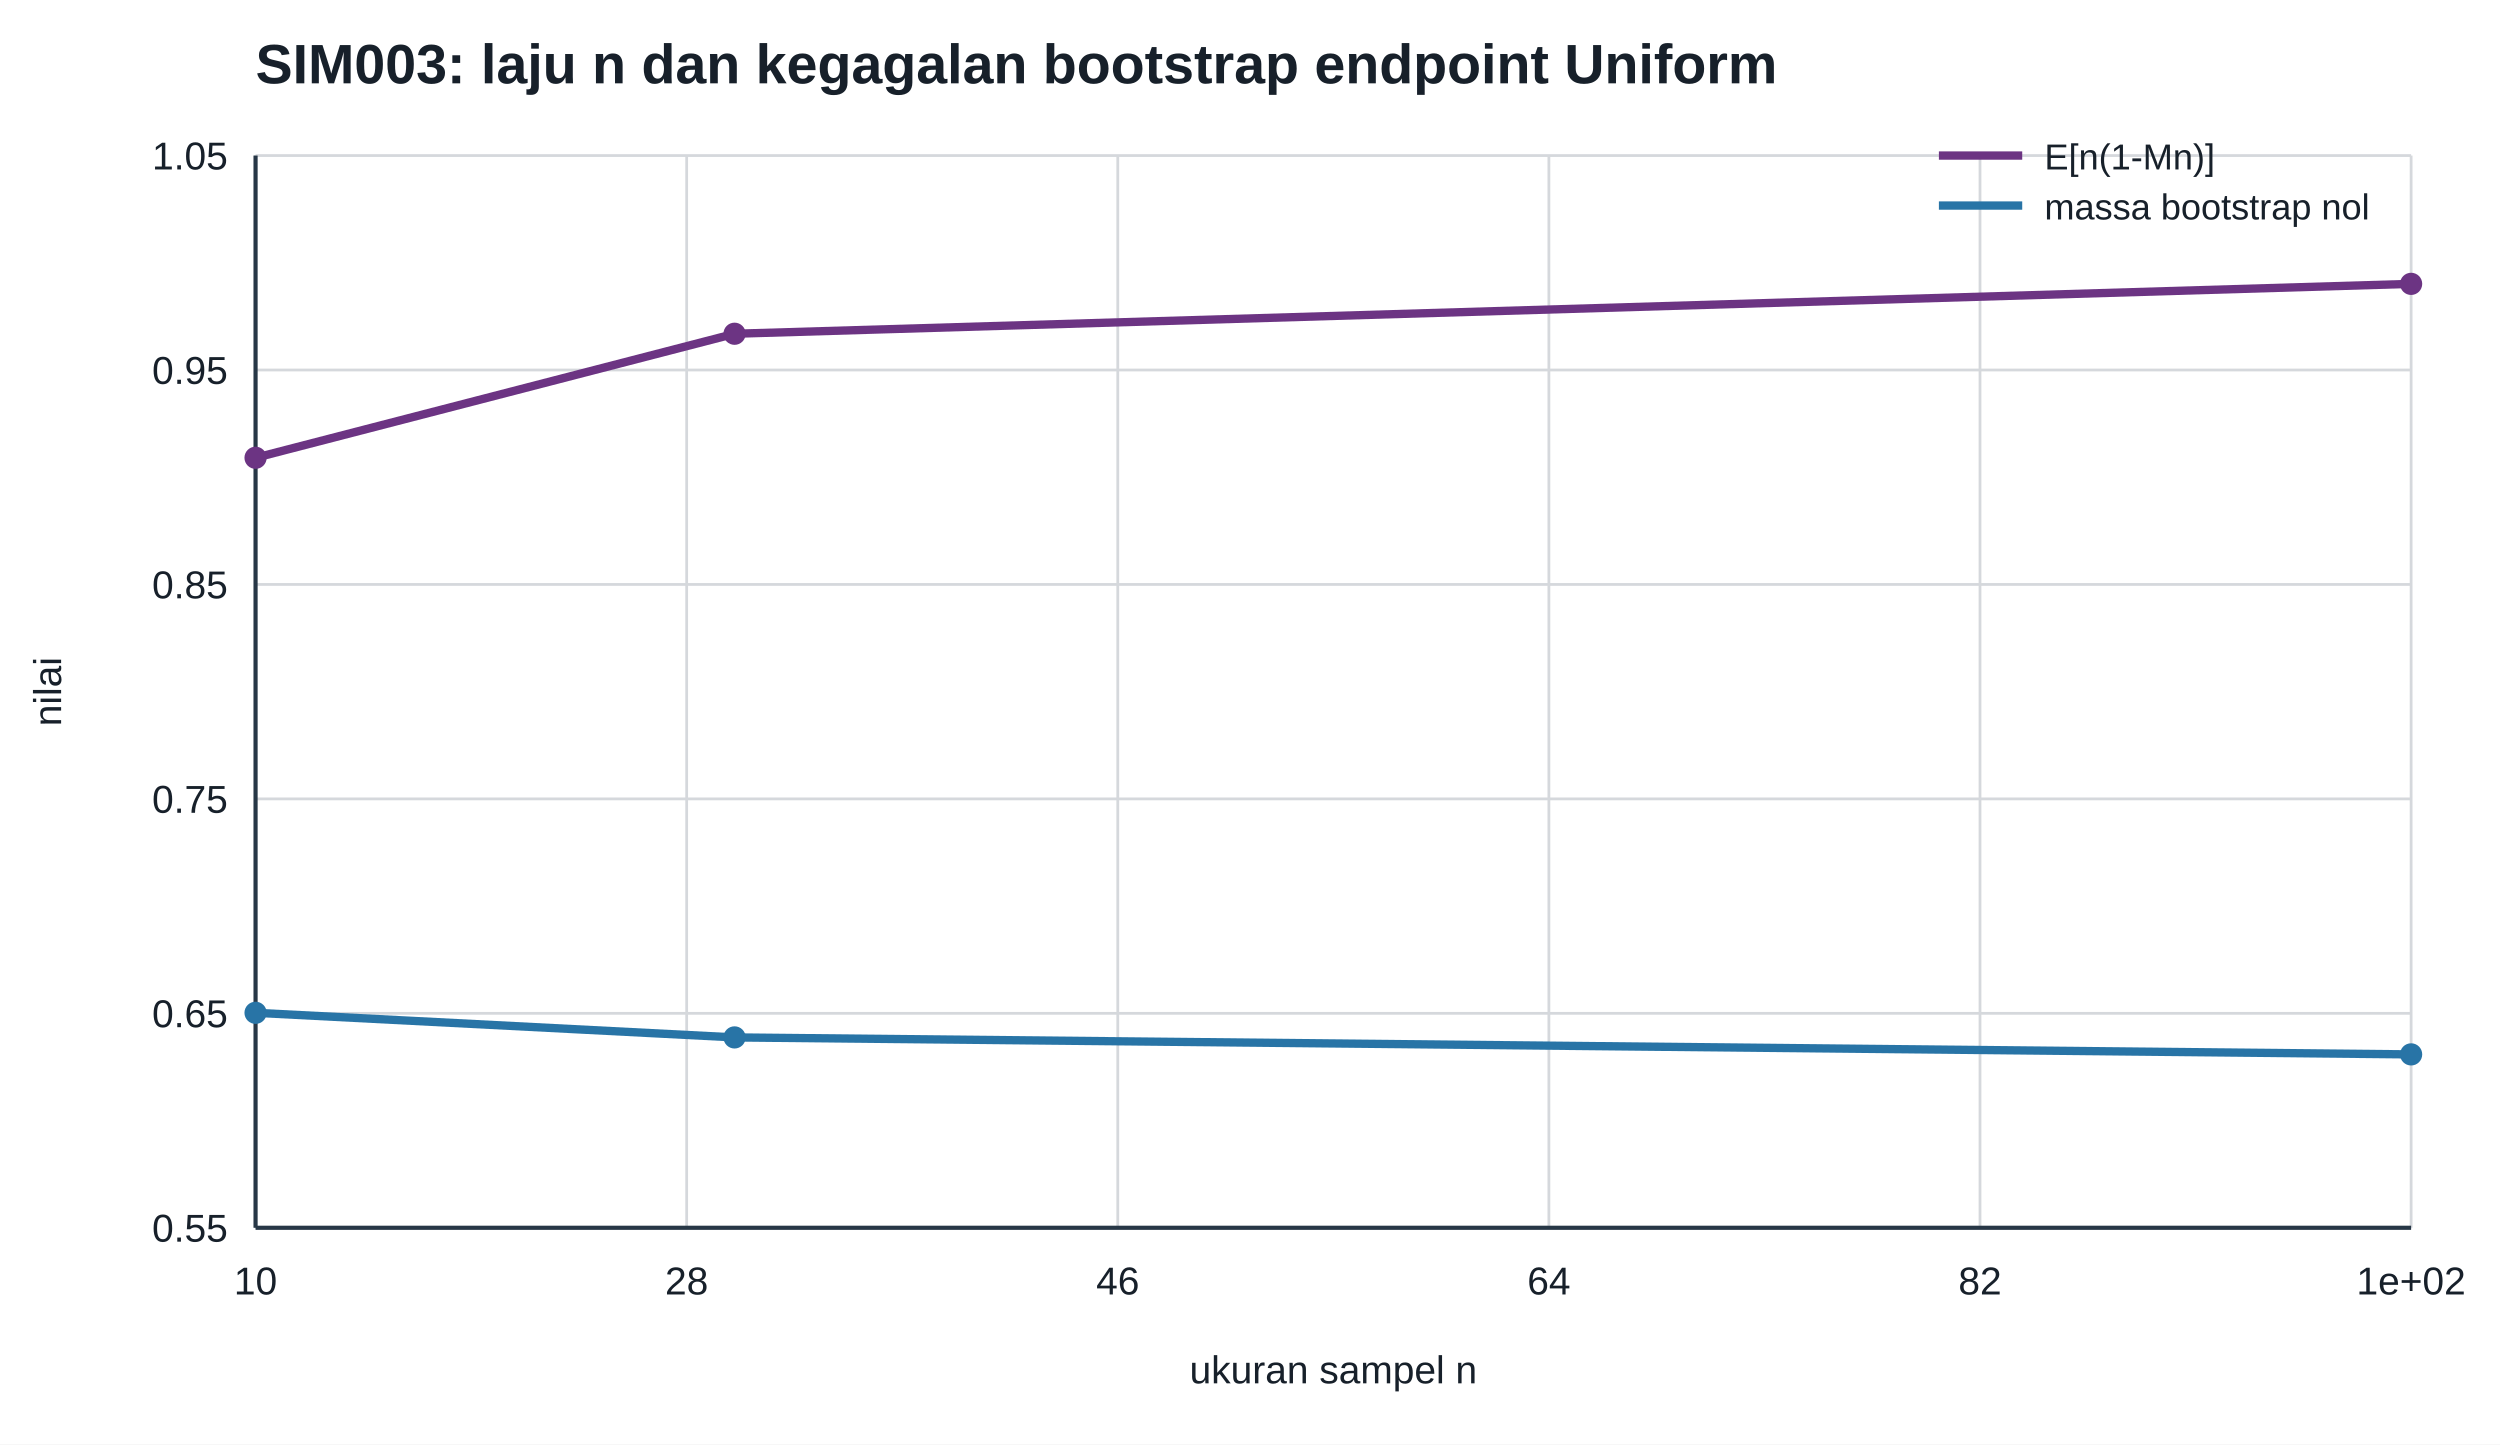
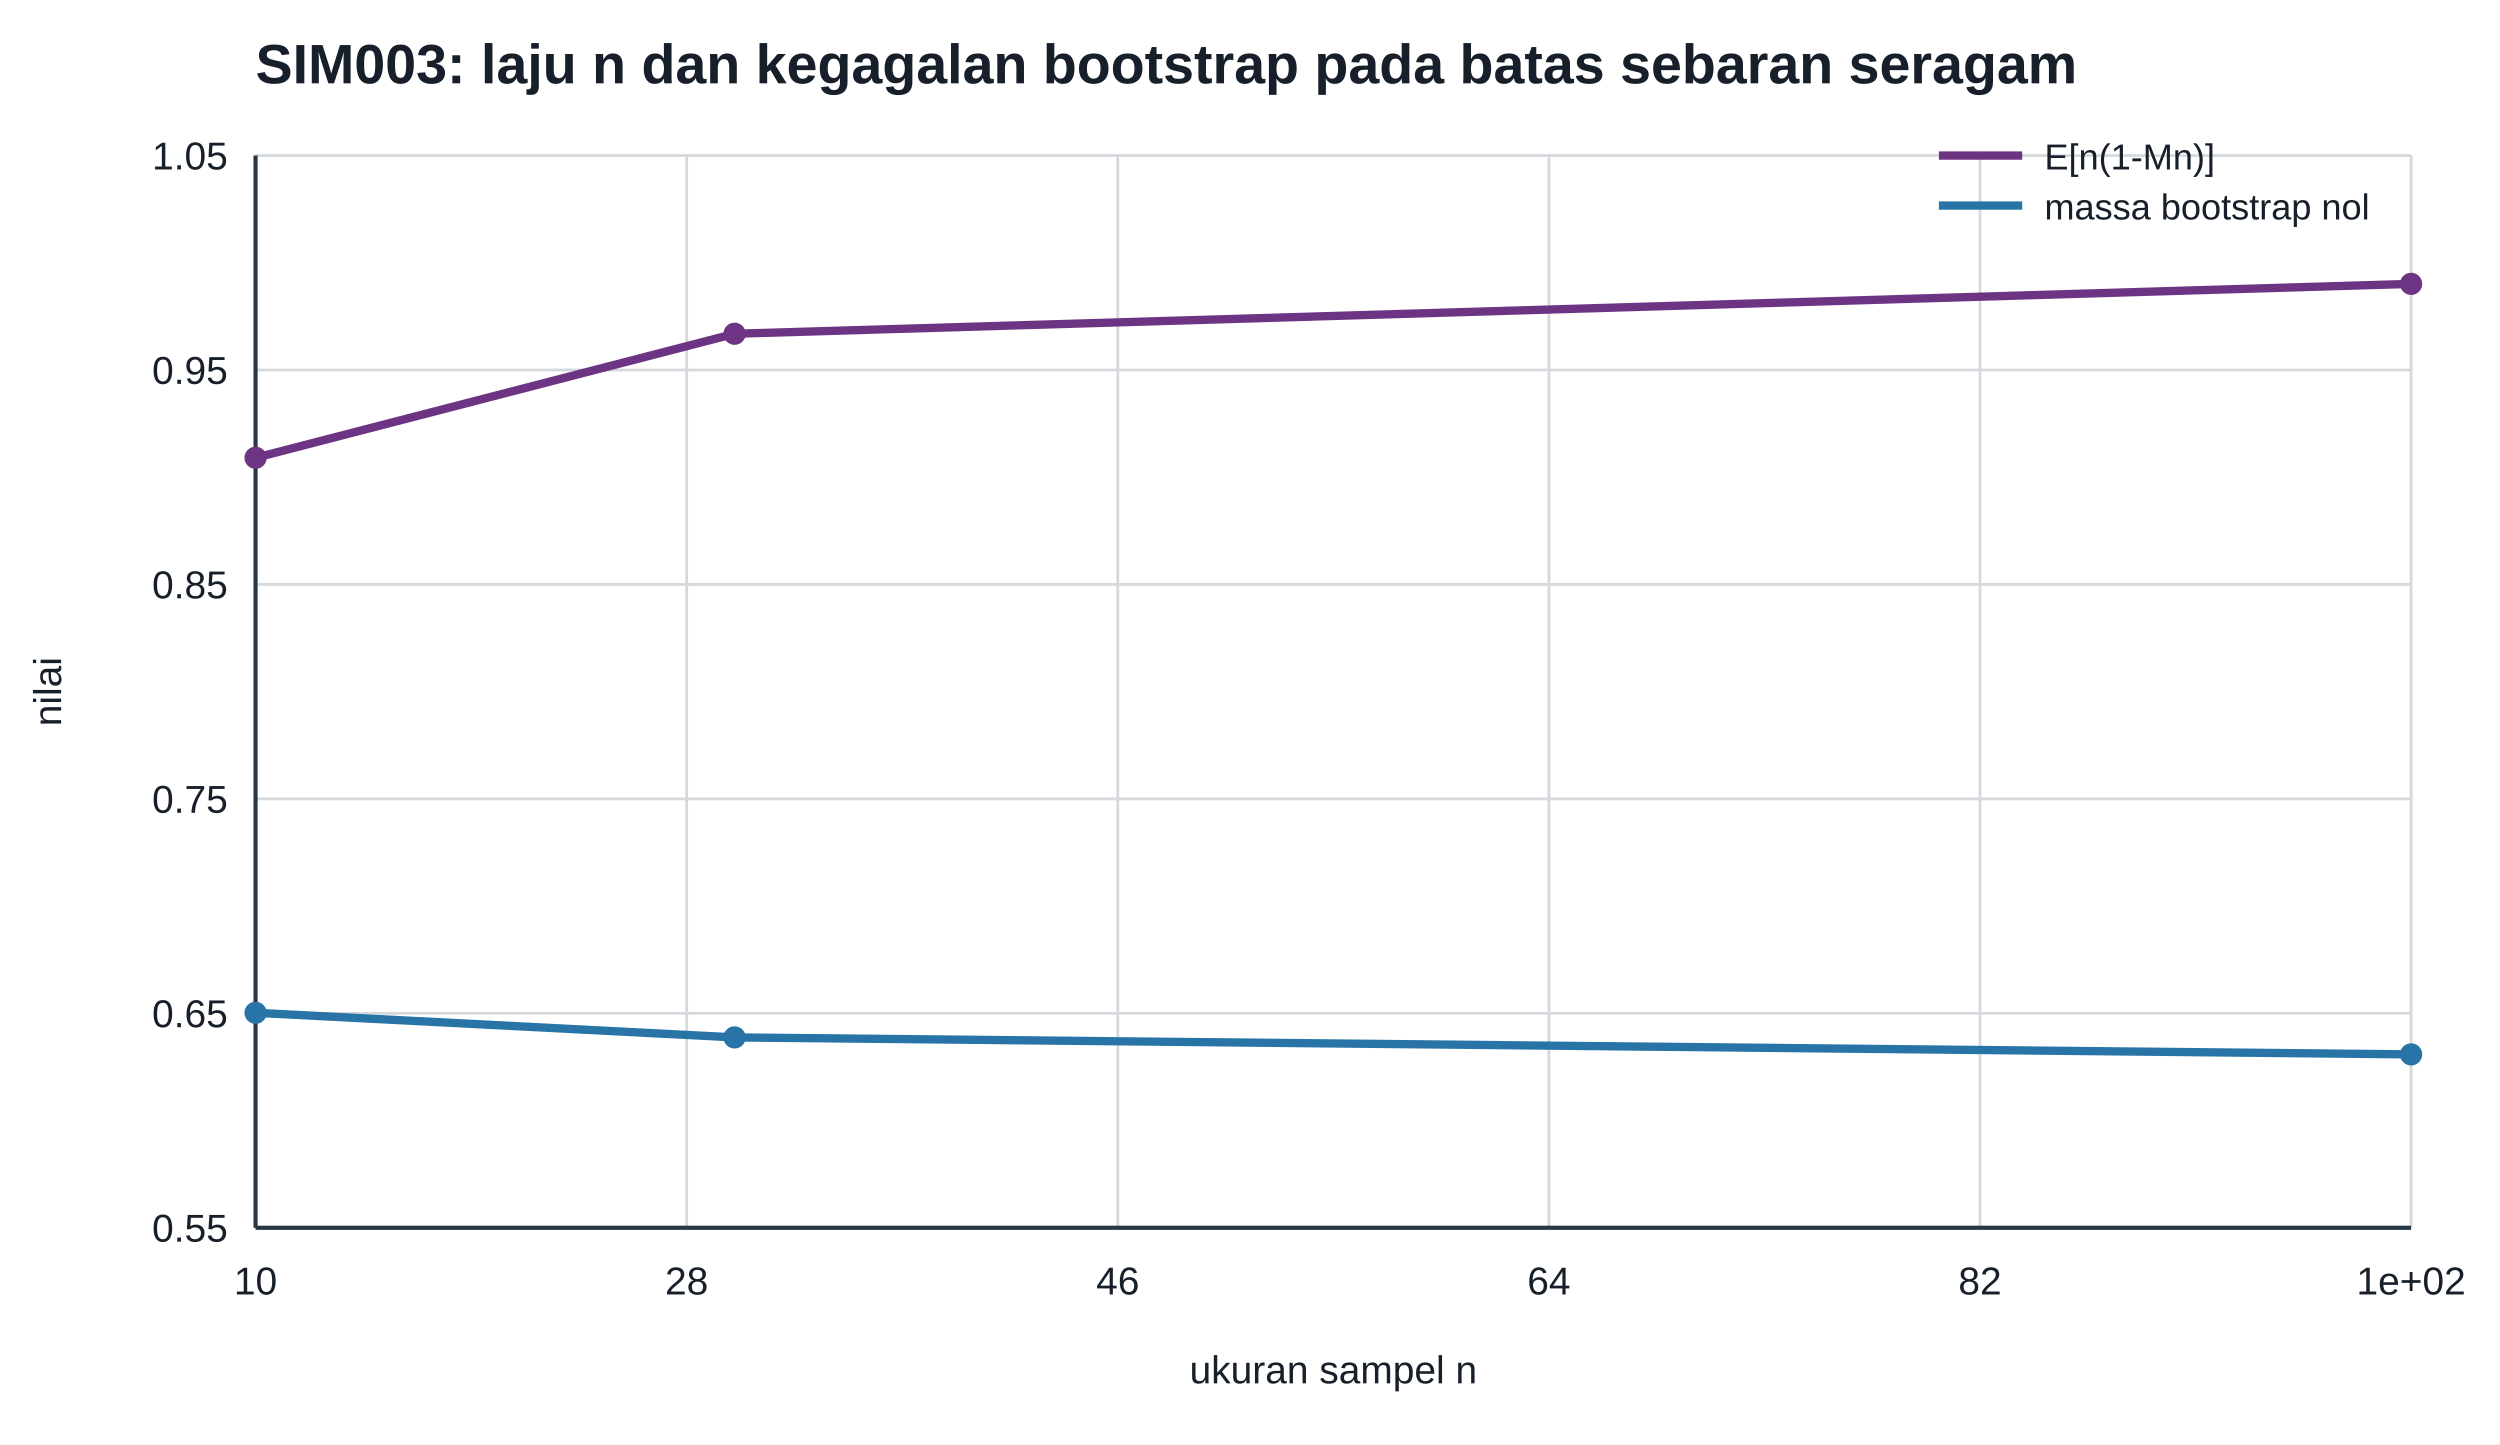
<svg xmlns="http://www.w3.org/2000/svg" width="900" height="520" viewBox="0 0 900 520" role="img" aria-labelledby="title desc">
  <rect width="100%" height="100%" fill="#ffffff" />
  <style>text{font-family:Arial,sans-serif;fill:#17202a}.axis{stroke:#273746;stroke-width:1.5}.grid{stroke:#d5d8dc;stroke-width:1}.label{font-size:14px}.heading{font-size:20px;font-weight:700}.legend{font-size:13px}</style>
-   <text class="heading" x="92" y="30">SIM003: laju n dan kegagalan bootstrap endpoint Uniform</text>
+   <text class="heading" x="92" y="30">SIM003: laju n dan kegagalan bootstrap pada batas sebaran seragam</text>
  <line class="grid" x1="92.00" y1="56" x2="92.00" y2="442" />
  <text class="label" text-anchor="middle" x="92.00" y="466">10</text>
  <line class="grid" x1="92" y1="442.00" x2="868" y2="442.00" />
  <text class="label" text-anchor="end" x="82" y="447.00">0.55</text>
  <line class="grid" x1="247.20" y1="56" x2="247.20" y2="442" />
  <text class="label" text-anchor="middle" x="247.20" y="466">28</text>
  <line class="grid" x1="92" y1="364.80" x2="868" y2="364.80" />
  <text class="label" text-anchor="end" x="82" y="369.80">0.65</text>
  <line class="grid" x1="402.40" y1="56" x2="402.40" y2="442" />
  <text class="label" text-anchor="middle" x="402.40" y="466">46</text>
  <line class="grid" x1="92" y1="287.60" x2="868" y2="287.60" />
  <text class="label" text-anchor="end" x="82" y="292.60">0.75</text>
  <line class="grid" x1="557.60" y1="56" x2="557.60" y2="442" />
  <text class="label" text-anchor="middle" x="557.60" y="466">64</text>
  <line class="grid" x1="92" y1="210.40" x2="868" y2="210.40" />
  <text class="label" text-anchor="end" x="82" y="215.40">0.85</text>
  <line class="grid" x1="712.80" y1="56" x2="712.80" y2="442" />
  <text class="label" text-anchor="middle" x="712.80" y="466">82</text>
  <line class="grid" x1="92" y1="133.20" x2="868" y2="133.20" />
  <text class="label" text-anchor="end" x="82" y="138.20">0.95</text>
  <line class="grid" x1="868.00" y1="56" x2="868.00" y2="442" />
  <text class="label" text-anchor="middle" x="868.00" y="466">1e+02</text>
  <line class="grid" x1="92" y1="56.00" x2="868" y2="56.00" />
  <text class="label" text-anchor="end" x="82" y="61.00">1.05</text>
  <line class="axis" x1="92" y1="442" x2="868" y2="442" />
  <line class="axis" x1="92" y1="56" x2="92" y2="442" />
  <text class="label" text-anchor="middle" x="480.00" y="498">ukuran sampel n</text>
  <text class="label" text-anchor="middle" transform="translate(22 249.00) rotate(-90)">nilai</text>
  <polyline fill="none" stroke="#6c3483" stroke-width="3" points="92.00,164.80 264.44,120.15 868.00,102.19" />
  <circle cx="92.00" cy="164.80" r="4" fill="#6c3483" />
  <circle cx="264.44" cy="120.15" r="4" fill="#6c3483" />
  <circle cx="868.00" cy="102.19" r="4" fill="#6c3483" />
  <line x1="698" y1="56" x2="728" y2="56" stroke="#6c3483" stroke-width="3" />
  <text class="legend" x="736" y="61">E[n(1-Mn)]</text>
  <polyline fill="none" stroke="#2874a6" stroke-width="3" points="92.00,364.61 264.44,373.47 868.00,379.58" />
  <circle cx="92.00" cy="364.61" r="4" fill="#2874a6" />
  <circle cx="264.44" cy="373.47" r="4" fill="#2874a6" />
  <circle cx="868.00" cy="379.58" r="4" fill="#2874a6" />
  <line x1="698" y1="74" x2="728" y2="74" stroke="#2874a6" stroke-width="3" />
  <text class="legend" x="736" y="79">massa bootstrap nol</text>
</svg>
